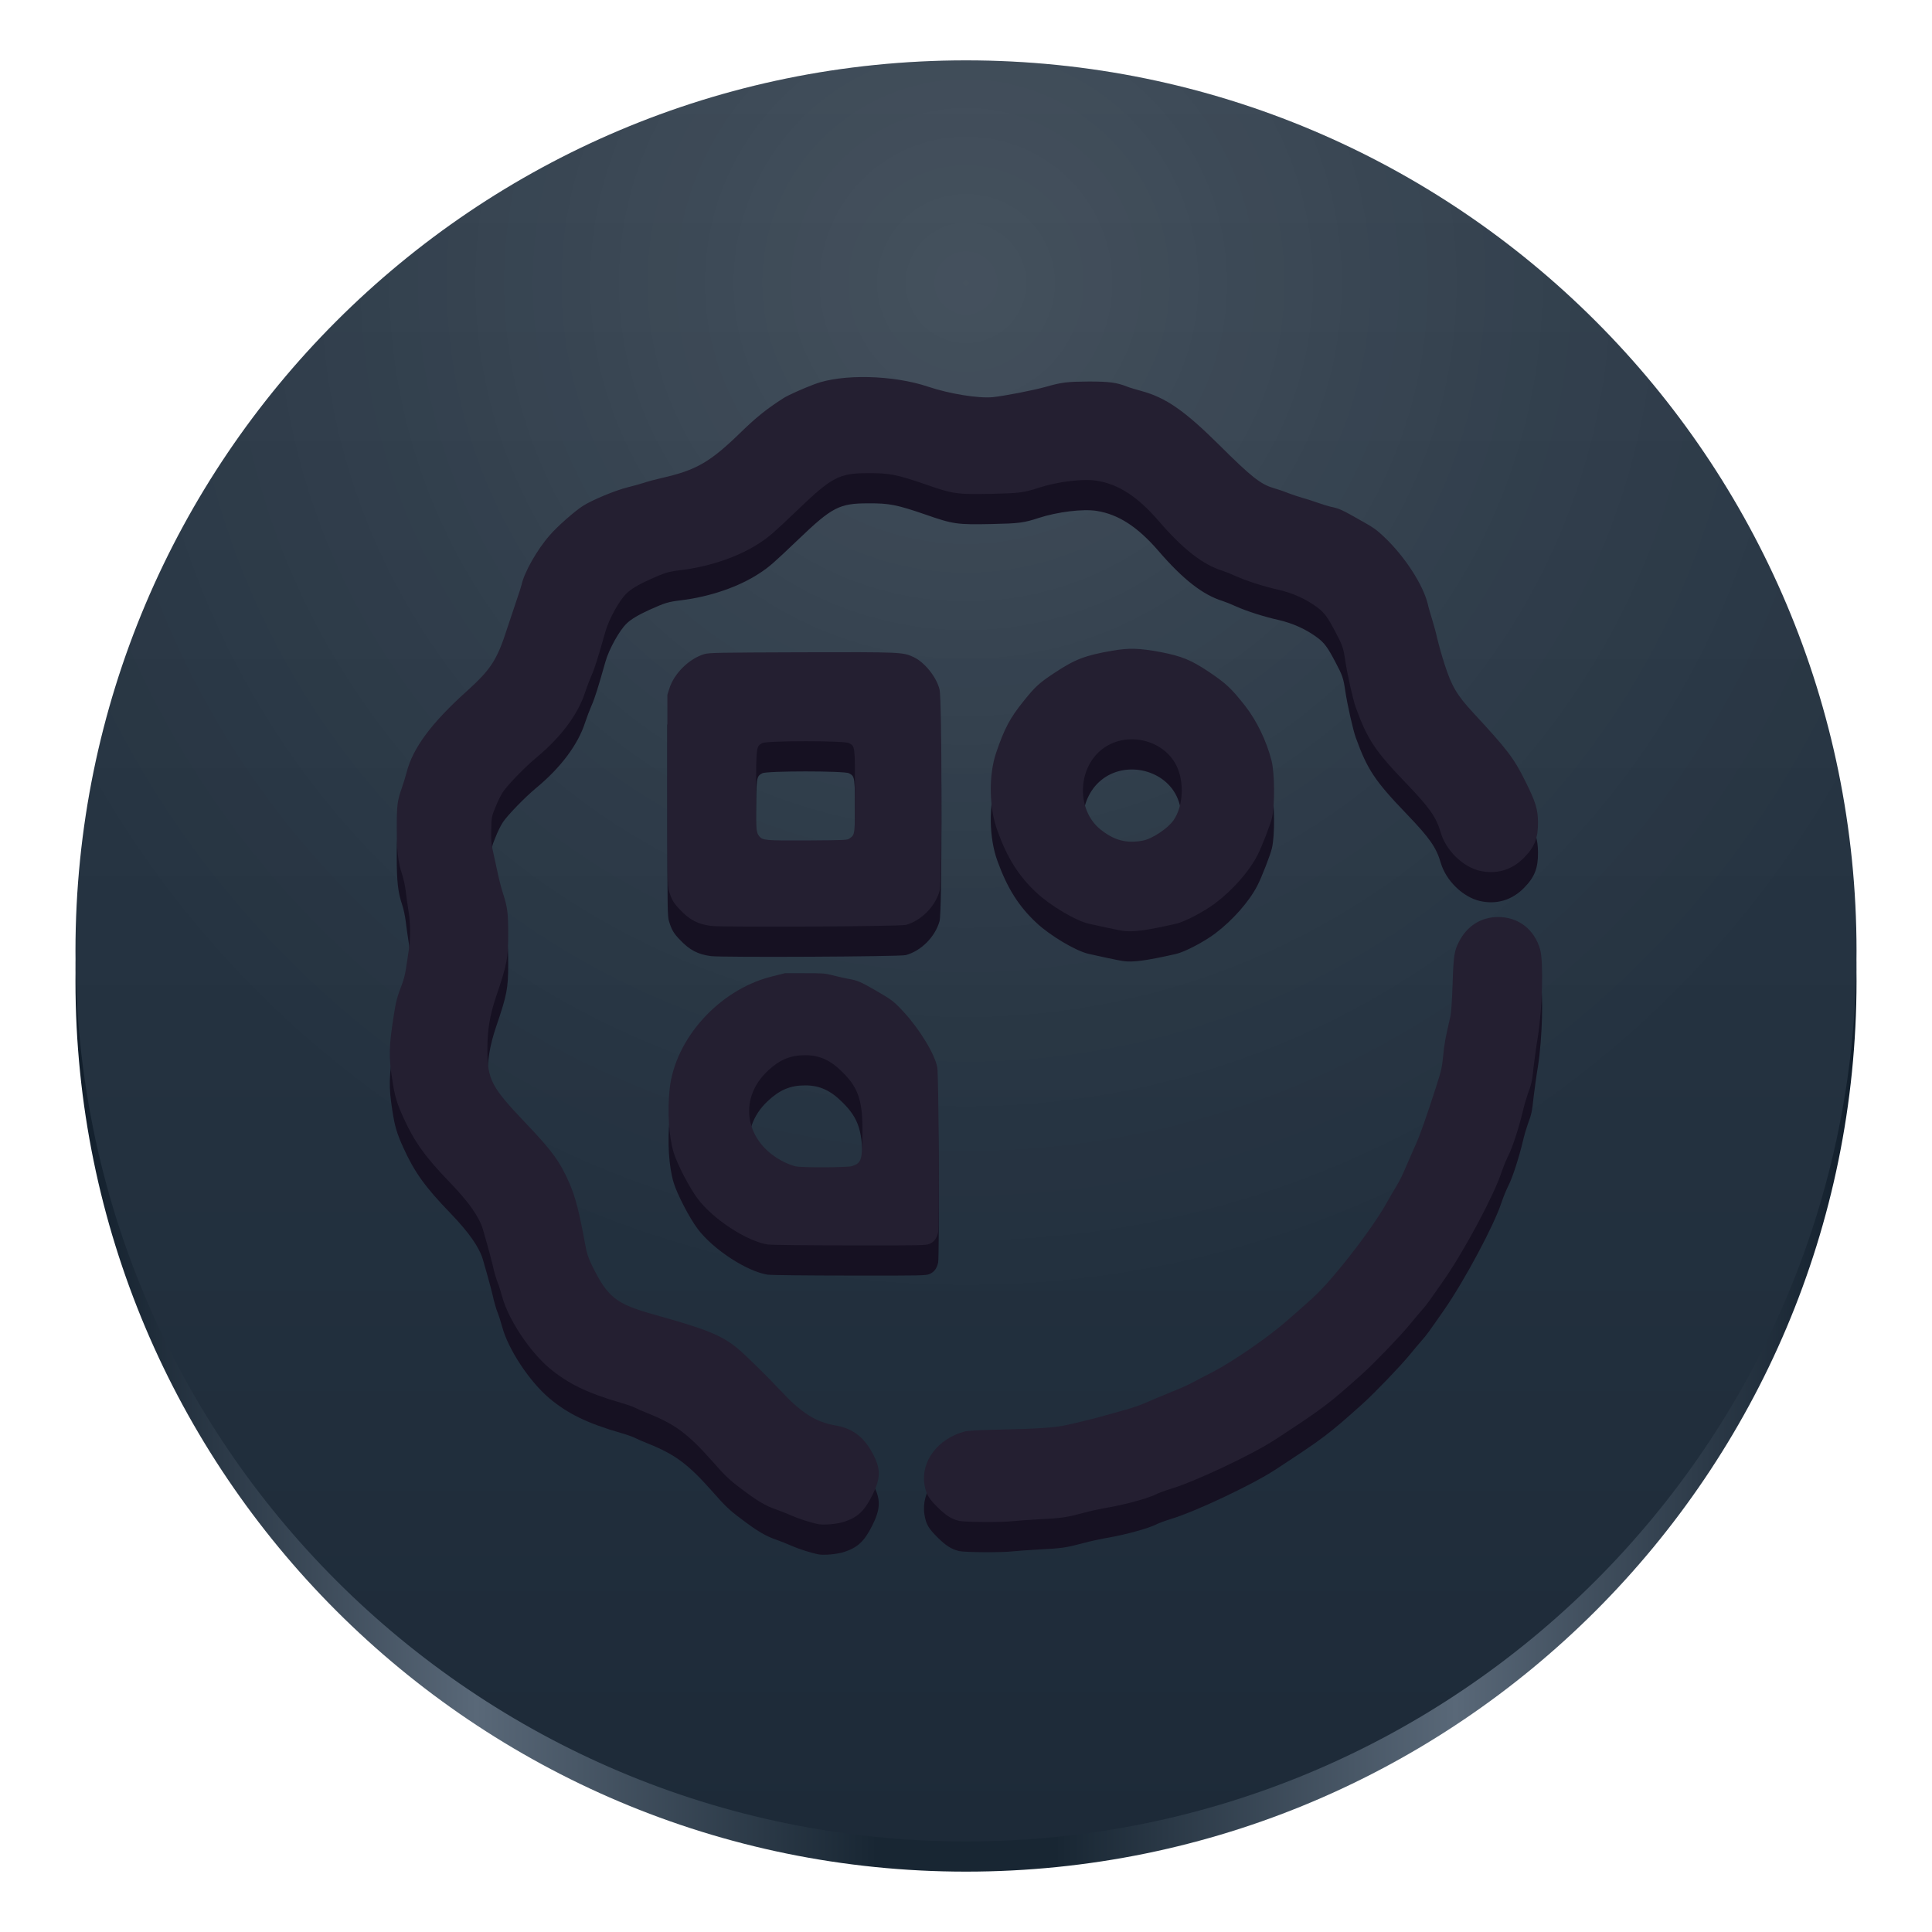
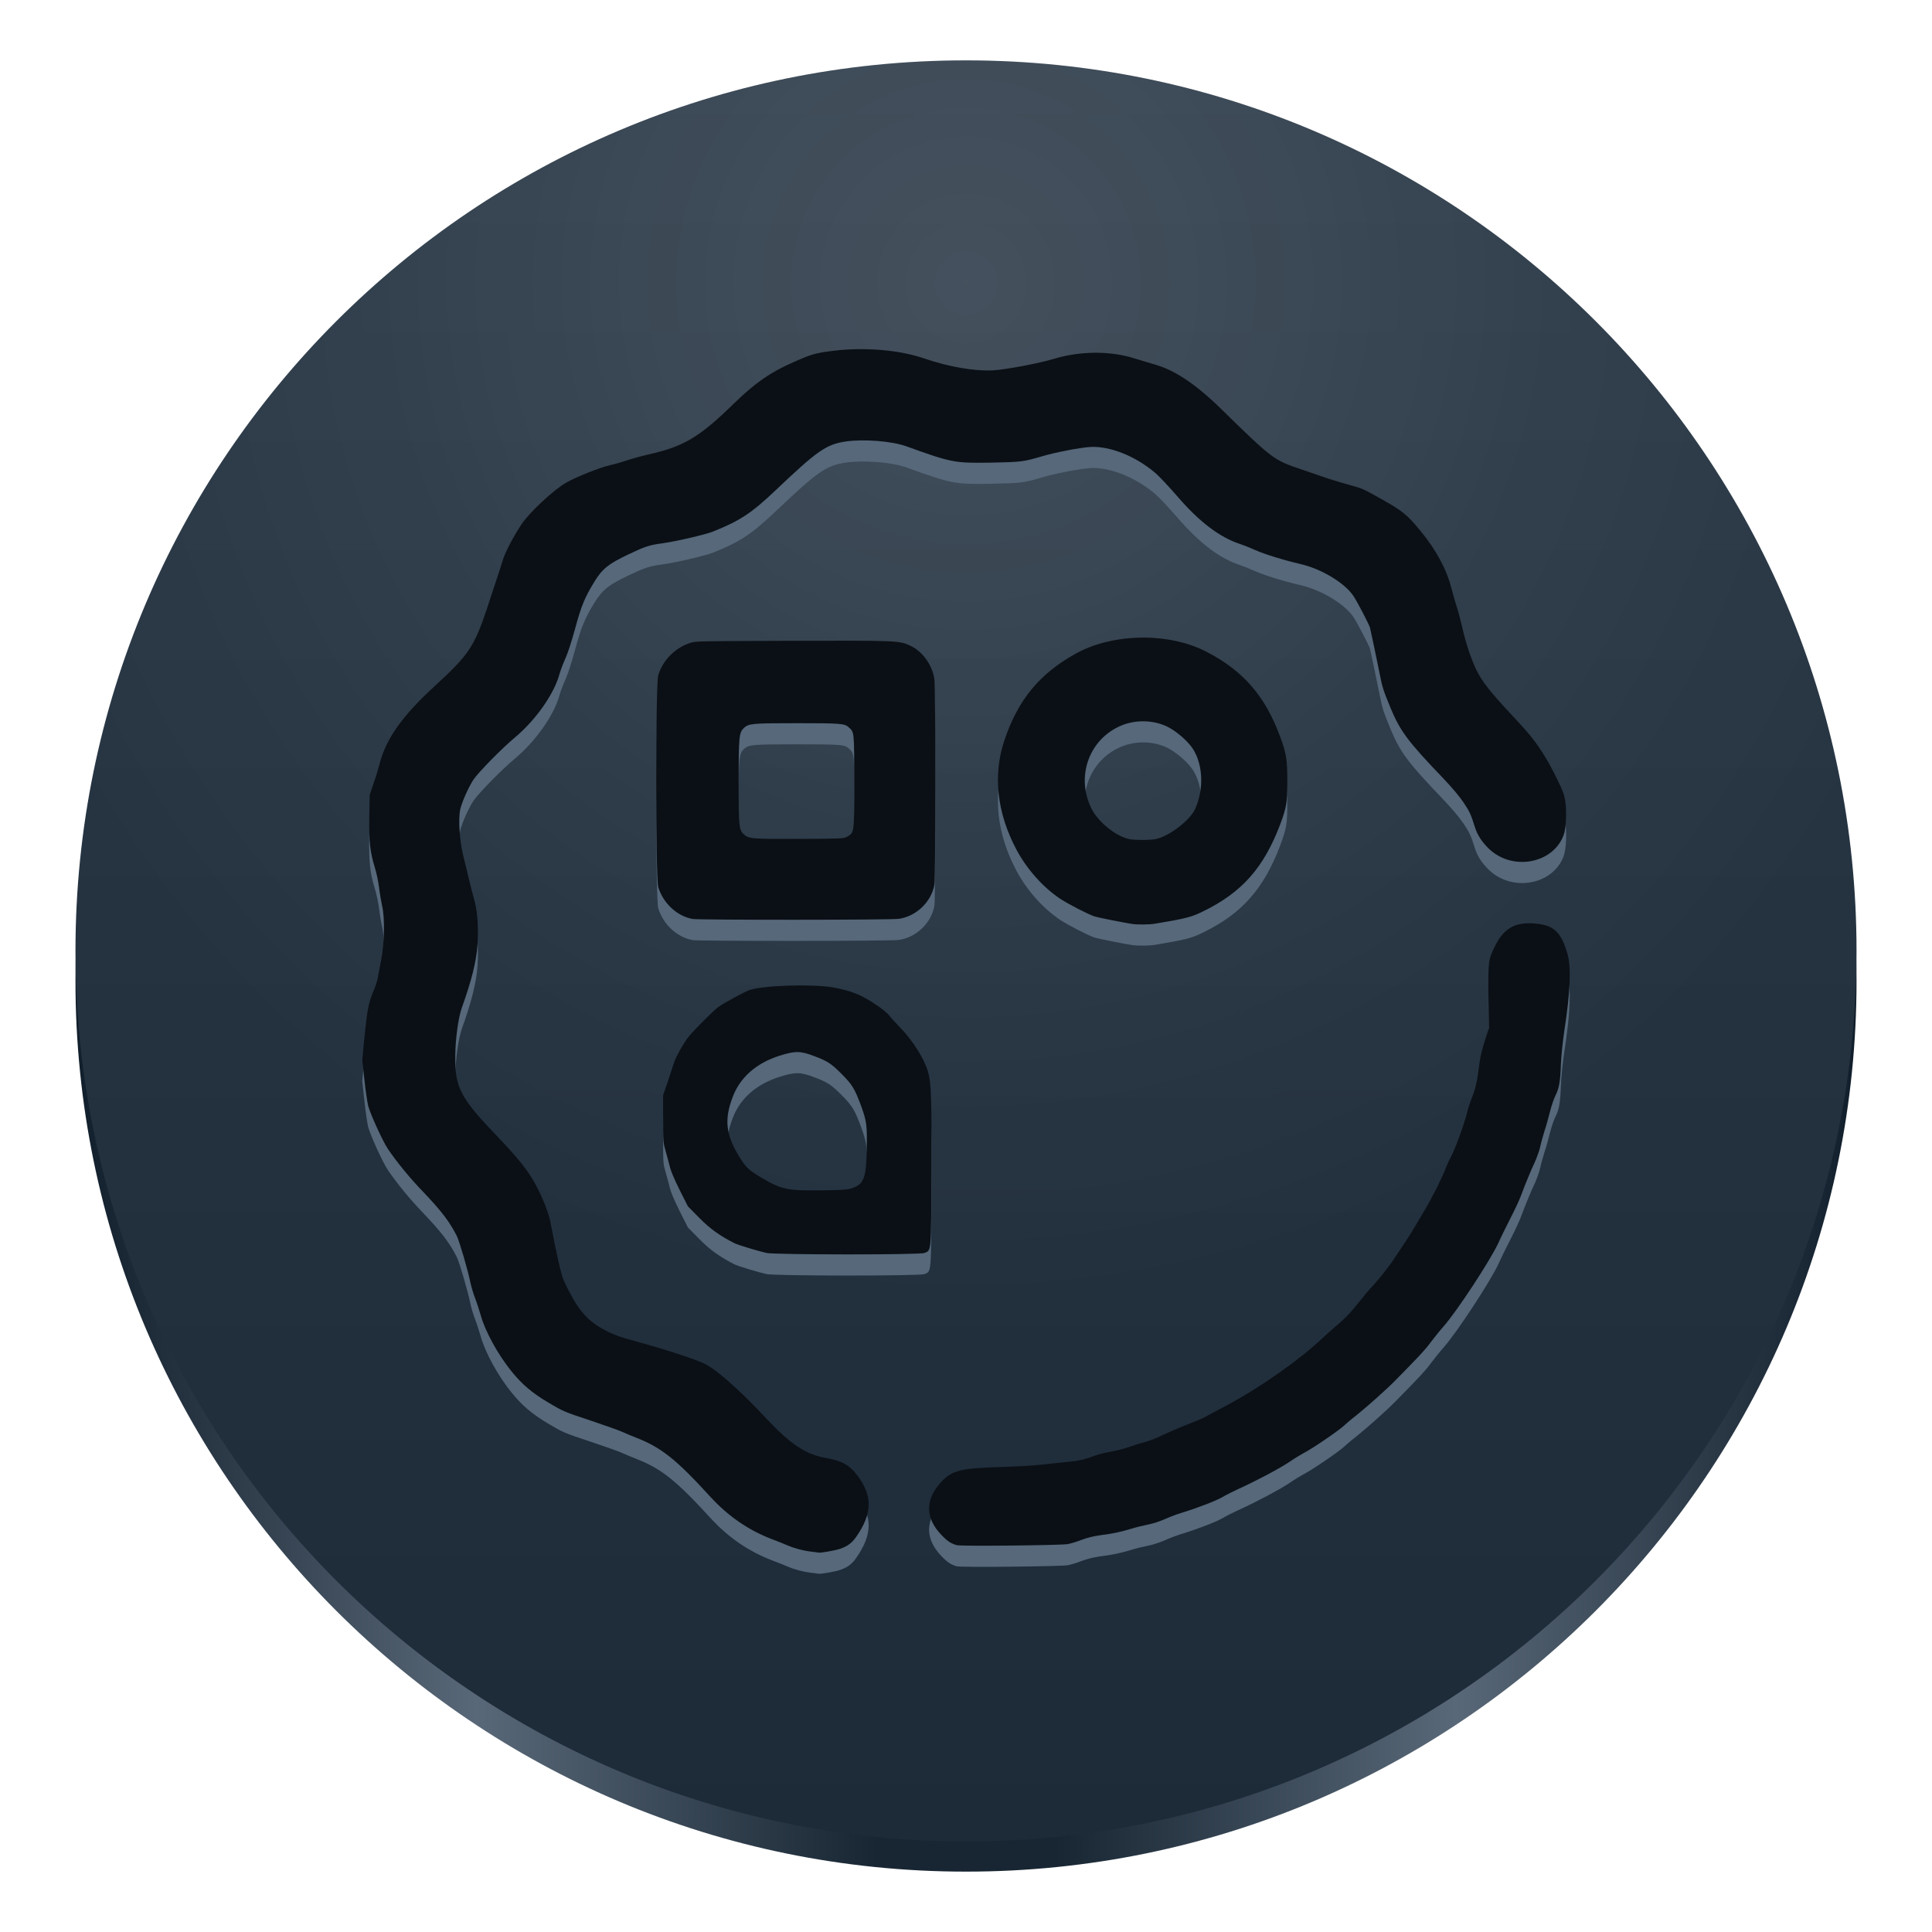
<svg xmlns="http://www.w3.org/2000/svg" width="128" height="128" viewBox="0 0 128 128">
  <defs>
    <linearGradient id="g1" gradientUnits="userSpaceOnUse" x1="5" y1="0" x2="123" y2="0">
      <stop offset="0" stop-color="#111e2b" />
      <stop offset="0.225" stop-color="#596878" />
      <stop offset="0.45" stop-color="#182633" />
      <stop offset="0.55" stop-color="#182633" />
      <stop offset="0.775" stop-color="#596878" />
      <stop offset="1" stop-color="#111e2b" />
    </linearGradient>
    <linearGradient id="g2" gradientUnits="userSpaceOnUse" x1="0" y1="4" x2="0" y2="122">
      <stop offset="0" stop-color="#2d3b49" />
      <stop offset="0.55" stop-color="#243240" />
      <stop offset="1" stop-color="#1d2a38" />
    </linearGradient>
    <radialGradient id="r3" gradientUnits="userSpaceOnUse" cx="64" cy="18.75" r="67.85">
      <stop offset="0" stop-color="#ffffff" stop-opacity="0.12" />
      <stop offset="0.6" stop-color="#ffffff" stop-opacity="0.036" />
      <stop offset="1" stop-color="#ffffff" stop-opacity="0" />
    </radialGradient>
  </defs>
  <g id="disc">
    <path id="disc-chin" d="M5 65A59 59 0 1 1 123 65A59 59 0 1 1 5 65Z" fill="url(#g1)" />
    <path id="disc-face" d="M5 63A59 59 0 1 1 123 63A59 59 0 1 1 5 63Z" fill="url(#g2)" />
    <path id="disc-sheen" d="M5 63A59 59 0 1 1 123 63A59 59 0 1 1 5 63Z" fill="url(#r3)" />
  </g>
  <g id="mark">
-     <path id="mark-0-side" d="M54.236 102.982C53.741 102.887 52.904 102.62 52.437 102.411C52.133 102.277 51.704 102.106 51.486 102.03C50.724 101.773 50.163 101.44 49.068 100.603C48.326 100.051 48.031 99.765 47.203 98.823C45.595 97.005 44.729 96.358 42.94 95.644C42.606 95.511 42.207 95.34 42.045 95.254C41.893 95.178 41.484 95.035 41.141 94.94C38.904 94.293 37.62 93.665 36.392 92.637C35.069 91.514 33.67 89.392 33.271 87.907C33.185 87.593 33.052 87.165 32.966 86.956C32.88 86.746 32.738 86.261 32.652 85.861C32.557 85.471 32.395 84.852 32.29 84.491C32.186 84.129 32.052 83.663 31.995 83.453C31.748 82.625 31.072 81.655 29.826 80.361C28.16 78.638 27.456 77.648 26.733 76.059C26.285 75.079 26.152 74.612 25.99 73.547C25.752 72.014 25.762 71.358 26.085 69.293C26.228 68.36 26.304 68.065 26.656 67.142C26.742 66.932 26.856 66.476 26.904 66.133C26.952 65.8 27.037 65.248 27.085 64.924C27.208 64.106 27.199 63.164 27.056 62.298C26.99 61.898 26.913 61.318 26.875 61.004C26.837 60.689 26.733 60.204 26.637 59.919C26.371 59.129 26.285 58.405 26.285 56.835C26.285 55.341 26.323 55.046 26.637 54.161C26.733 53.876 26.875 53.428 26.942 53.162C27.342 51.582 28.569 49.917 30.872 47.842C32.547 46.329 32.928 45.739 33.623 43.569C33.88 42.789 34.175 41.904 34.279 41.608C34.384 41.313 34.508 40.923 34.555 40.742C34.746 39.886 35.593 38.401 36.44 37.44C36.935 36.869 38.058 35.879 38.619 35.518C39.228 35.128 40.76 34.49 41.569 34.29C41.95 34.195 42.435 34.062 42.664 33.986C42.882 33.909 43.406 33.767 43.825 33.672C46.147 33.148 47.06 32.615 49.125 30.598C50.106 29.646 50.829 29.065 51.904 28.38C52.199 28.19 53.189 27.743 53.979 27.448C55.778 26.762 59.194 26.839 61.516 27.628C62.925 28.095 64.79 28.399 65.761 28.314C66.522 28.238 68.435 27.866 69.291 27.628C70.348 27.324 70.709 27.286 72.137 27.276C73.488 27.276 73.983 27.343 74.659 27.609C74.821 27.676 75.249 27.8 75.62 27.904C77.238 28.342 78.484 29.208 80.778 31.483C82.881 33.576 83.519 34.081 84.356 34.328C84.594 34.395 85.051 34.547 85.375 34.68C85.708 34.804 86.145 34.947 86.355 35.004C86.574 35.061 86.983 35.194 87.278 35.299C87.573 35.404 87.973 35.527 88.172 35.575C88.696 35.68 88.896 35.765 90.066 36.431C90.989 36.945 91.208 37.098 91.713 37.583C93.064 38.858 94.292 40.752 94.596 42.027C94.644 42.256 94.787 42.722 94.891 43.065C94.996 43.407 95.148 43.959 95.215 44.283C95.291 44.606 95.5 45.377 95.7 45.986C96.166 47.452 96.528 48.061 97.604 49.222C99.868 51.668 100.287 52.21 101.049 53.742C101.743 55.141 101.886 55.598 101.896 56.474C101.905 57.53 101.667 58.12 100.972 58.824C100.173 59.643 99.136 59.947 98.032 59.69C96.909 59.424 95.805 58.339 95.462 57.187C95.158 56.15 94.749 55.55 93.188 53.923C91.085 51.734 90.59 50.982 89.828 48.879C89.638 48.365 89.248 46.614 89.124 45.748C89 44.92 88.953 44.768 88.458 43.835C87.963 42.893 87.744 42.598 87.306 42.265C86.536 41.685 85.641 41.285 84.67 41.066C83.766 40.866 82.577 40.486 81.901 40.181C81.587 40.038 81.187 39.876 81.006 39.819C79.684 39.41 78.37 38.382 76.724 36.469C75.363 34.899 74.097 34.081 72.679 33.852C71.766 33.7 70.062 33.909 68.806 34.319C67.826 34.642 67.493 34.68 65.723 34.718C63.41 34.766 63.163 34.737 61.288 34.081C59.423 33.443 58.928 33.338 57.51 33.348C55.616 33.348 55.13 33.595 52.894 35.737C51.229 37.326 50.991 37.535 50.344 37.964C48.983 38.868 47.06 39.534 45.109 39.772C44.262 39.876 44.072 39.934 43.054 40.39C42.302 40.733 41.817 41.018 41.522 41.304C41.046 41.751 40.342 43.017 40.113 43.835C39.647 45.482 39.399 46.291 39.19 46.748C39.066 47.033 38.876 47.528 38.771 47.851C38.305 49.317 37.153 50.859 35.526 52.201C34.793 52.81 33.642 53.99 33.318 54.475C33.185 54.675 32.957 55.132 32.823 55.484C32.566 56.112 32.566 56.131 32.547 56.949C32.528 57.635 32.547 57.882 32.643 58.32C32.709 58.615 32.842 59.243 32.947 59.709C33.042 60.185 33.214 60.851 33.328 61.203C33.623 62.107 33.67 62.498 33.67 63.887C33.67 65.486 33.585 65.924 32.871 68.017C32.443 69.293 32.29 70.225 32.29 71.577C32.3 73.537 32.547 74.013 34.822 76.402C36.601 78.267 37.106 78.971 37.734 80.408C38.124 81.322 38.381 82.302 38.771 84.453C38.876 85.043 38.962 85.29 39.19 85.776C40.265 87.974 40.789 88.383 43.377 89.106C46.822 90.068 47.784 90.458 48.84 91.314C49.363 91.742 50.781 93.132 51.695 94.112C53.103 95.625 54.046 96.215 55.368 96.444C56.567 96.653 57.329 97.272 57.938 98.537C58.357 99.413 58.319 100.022 57.776 101.097C57.262 102.116 56.815 102.534 55.93 102.82C55.464 102.972 54.607 103.048 54.236 102.982M63.543 102.763C63.02 102.63 62.677 102.411 62.116 101.859C61.516 101.259 61.354 100.993 61.25 100.355C61.002 98.832 62.116 97.338 63.867 96.853C64.124 96.786 64.695 96.748 66.398 96.71C68.673 96.663 69.786 96.586 70.509 96.444C71.128 96.32 72.641 95.949 73.212 95.778C73.488 95.701 74.088 95.53 74.554 95.406C75.011 95.283 75.62 95.064 75.915 94.931C76.21 94.797 76.895 94.512 77.438 94.293C77.971 94.084 78.656 93.779 78.951 93.627C79.246 93.465 79.864 93.141 80.321 92.913C81.711 92.19 84.109 90.534 85.327 89.449C85.593 89.211 86.088 88.773 86.431 88.478C87.249 87.755 87.64 87.365 88.382 86.489C89.809 84.814 91.265 82.797 91.903 81.636C92.084 81.312 92.369 80.827 92.531 80.56C92.693 80.294 92.95 79.79 93.093 79.428C93.245 79.076 93.521 78.448 93.702 78.038C94.044 77.306 94.482 76.078 95.167 73.937C95.481 72.957 95.538 72.738 95.615 71.938C95.691 71.148 95.757 70.787 96.09 69.35C96.147 69.112 96.195 68.369 96.233 67.304C96.3 65.277 96.347 65.01 96.661 64.391C97.204 63.335 98.136 62.755 99.259 62.755C100.601 62.755 101.658 63.573 102.038 64.905C102.267 65.714 102.191 68.788 101.886 70.692C101.781 71.31 101.667 72.195 101.61 72.642C101.505 73.642 101.467 73.832 101.22 74.479C101.125 74.755 100.972 75.26 100.896 75.602C100.649 76.649 100.221 77.981 99.954 78.514C99.811 78.79 99.593 79.323 99.469 79.694C98.983 81.179 97.052 84.795 95.691 86.765C94.634 88.278 94.549 88.412 94.178 88.83C93.978 89.059 93.616 89.487 93.378 89.782C92.74 90.553 91.085 92.275 90.295 92.989C87.982 95.064 87.697 95.273 84.47 97.386C82.938 98.385 79.141 100.174 77.561 100.641C77.219 100.745 76.781 100.907 76.591 101.002C76.086 101.259 74.592 101.668 73.507 101.859C73.003 101.944 72.194 102.116 71.718 102.249C70.643 102.534 70.348 102.582 68.806 102.658C68.14 102.696 67.359 102.753 67.083 102.782C66.36 102.868 63.914 102.848 63.543 102.763M50.877 84.453C49.506 84.253 47.241 82.778 46.223 81.417C45.69 80.713 44.862 79.123 44.634 78.362C44.31 77.306 44.205 75.602 44.367 74.127C44.738 70.815 47.622 67.618 51.029 66.723L52.009 66.476L53.313 66.476C54.55 66.476 54.664 66.485 55.216 66.628C55.549 66.714 56.006 66.818 56.234 66.856C56.796 66.951 57.053 67.066 57.928 67.57C59.127 68.265 59.204 68.322 59.898 69.074C60.945 70.216 61.935 71.843 62.097 72.719C62.192 73.213 62.239 83.225 62.154 83.644C62.068 84.034 61.897 84.272 61.592 84.405C61.354 84.51 61.097 84.519 56.292 84.51C53.513 84.51 51.076 84.481 50.877 84.453M56.453 79.257C57.062 79.047 57.119 78.876 57.138 77.287C57.177 74.993 56.91 74.118 55.835 73.052C55.035 72.243 54.303 71.91 53.351 71.91C52.352 71.91 51.657 72.205 50.857 72.957C48.849 74.841 49.373 77.715 51.952 78.99C52.209 79.114 52.561 79.247 52.723 79.276C53.218 79.371 56.187 79.352 56.453 79.257M74.373 63.668C74.164 63.64 72.632 63.316 72.108 63.192C71.261 62.993 69.577 61.993 68.663 61.137C67.483 60.033 66.731 58.834 66.084 57.045C65.523 55.512 65.494 53.343 65.999 51.867C66.541 50.269 66.922 49.555 67.816 48.451C68.587 47.49 68.844 47.252 69.853 46.586C71.233 45.672 71.889 45.425 73.688 45.111C74.821 44.92 75.458 44.939 76.867 45.196C78.294 45.472 78.903 45.72 80.102 46.519C81.254 47.299 81.568 47.594 82.501 48.775C83.262 49.755 83.909 51.087 84.242 52.391C84.451 53.2 84.47 55.313 84.271 56.188C84.185 56.588 83.576 58.158 83.3 58.681C82.748 59.747 81.663 60.975 80.502 61.851C79.75 62.412 78.494 63.069 77.913 63.202C75.934 63.649 75.049 63.773 74.373 63.668M47.108 63.345C46.232 63.23 45.69 62.945 45.043 62.26C44.643 61.851 44.491 61.594 44.329 61.051C44.224 60.718 44.215 60.347 44.215 54.37L44.215 48.032L44.348 47.614C44.662 46.614 45.652 45.644 46.651 45.339C46.984 45.244 47.489 45.234 53.103 45.215C59.718 45.196 59.813 45.206 60.517 45.529C61.25 45.862 62.059 46.871 62.249 47.69C62.411 48.394 62.42 60.433 62.249 61.023C61.963 62.06 61.031 63.002 60.013 63.278C59.641 63.383 47.841 63.44 47.108 63.345M75.715 57.692C76.334 57.578 77.381 56.883 77.752 56.34C78.399 55.408 78.475 53.809 77.942 52.724C77.057 50.935 74.506 50.402 72.946 51.696C71.375 52.99 71.347 55.655 72.87 56.921C73.793 57.673 74.621 57.901 75.715 57.692M56.301 57.539C56.653 57.282 56.644 57.321 56.644 54.399C56.644 51.42 56.653 51.449 56.244 51.23C55.949 51.068 50.8 51.068 50.505 51.23C50.106 51.449 50.106 51.439 50.087 54.266C50.068 56.854 50.087 57.14 50.296 57.397C50.534 57.682 50.686 57.692 53.503 57.682C56.063 57.663 56.139 57.663 56.301 57.539" fill="#161122" fill-rule="evenodd" />
-     <path id="mark-0-face" d="M 54.236,100.982 C 53.741,100.887 52.904,100.62 52.437,100.411 C 52.133,100.277 51.704,100.106 51.486,100.03 C 50.724,99.773 50.163,99.44 49.068,98.603 C 48.326,98.051 48.031,97.765 47.203,96.823 C 45.595,95.005 44.729,94.358 42.94,93.644 C 42.606,93.511 42.207,93.34 42.045,93.254 C 41.893,93.178 41.484,93.035 41.141,92.94 C 38.904,92.293 37.62,91.665 36.392,90.637 C 35.069,89.514 33.67,87.392 33.271,85.907 C 33.185,85.593 33.052,85.165 32.966,84.956 C 32.88,84.746 32.738,84.261 32.652,83.861 C 32.557,83.471 32.395,82.852 32.29,82.491 C 32.186,82.129 32.052,81.663 31.995,81.453 C 31.748,80.625 31.072,79.655 29.826,78.361 C 28.16,76.638 27.456,75.648 26.733,74.059 C 26.285,73.079 26.152,72.612 25.99,71.547 C 25.752,70.014 25.762,69.358 26.085,67.293 C 26.228,66.36 26.304,66.065 26.656,65.142 C 26.742,64.932 26.856,64.476 26.904,64.133 C 26.952,63.8 27.037,63.248 27.085,62.924 C 27.208,62.106 27.199,61.164 27.056,60.298 C 26.99,59.898 26.913,59.318 26.875,59.004 C 26.837,58.689 26.733,58.204 26.637,57.919 C 26.371,57.129 26.285,56.405 26.285,54.835 C 26.285,53.341 26.323,53.046 26.637,52.161 C 26.733,51.876 26.875,51.428 26.942,51.162 C 27.342,49.582 28.569,47.917 30.872,45.842 C 32.547,44.329 32.928,43.739 33.623,41.569 C 33.88,40.789 34.175,39.904 34.279,39.608 C 34.384,39.313 34.508,38.923 34.555,38.742 C 34.746,37.886 35.593,36.401 36.44,35.44 C 36.935,34.869 38.058,33.879 38.619,33.518 C 39.228,33.128 40.76,32.49 41.569,32.29 C 41.95,32.195 42.435,32.062 42.664,31.986 C 42.882,31.909 43.406,31.767 43.825,31.672 C 46.147,31.148 47.06,30.615 49.125,28.598 C 50.106,27.646 50.829,27.065 51.904,26.38 C 52.199,26.19 53.189,25.743 53.979,25.448 C 55.778,24.762 59.194,24.839 61.516,25.628 C 62.925,26.095 64.79,26.399 65.761,26.314 C 66.522,26.238 68.435,25.866 69.291,25.628 C 70.348,25.324 70.709,25.286 72.137,25.276 C 73.488,25.276 73.983,25.343 74.659,25.609 C 74.821,25.676 75.249,25.8 75.62,25.904 C 77.238,26.342 78.484,27.208 80.778,29.483 C 82.881,31.576 83.519,32.081 84.356,32.328 C 84.594,32.395 85.051,32.547 85.375,32.68 C 85.708,32.804 86.145,32.947 86.355,33.004 C 86.574,33.061 86.983,33.194 87.278,33.299 C 87.573,33.404 87.973,33.527 88.172,33.575 C 88.696,33.68 88.896,33.765 90.066,34.431 C 90.989,34.945 91.208,35.098 91.713,35.583 C 93.064,36.858 94.292,38.752 94.596,40.027 C 94.644,40.256 94.787,40.722 94.891,41.065 C 94.996,41.407 95.148,41.959 95.215,42.283 C 95.291,42.606 95.5,43.377 95.7,43.986 C 96.166,45.452 96.528,46.061 97.604,47.222 C 99.868,49.668 100.287,50.21 101.049,51.742 C 101.743,53.141 101.886,53.598 101.896,54.474 C 101.905,55.53 101.667,56.12 100.972,56.824 C 100.173,57.643 99.136,57.947 98.032,57.69 C 96.909,57.424 95.805,56.339 95.462,55.187 C 95.158,54.15 94.749,53.55 93.188,51.923 C 91.085,49.734 90.59,48.982 89.828,46.879 C 89.638,46.365 89.248,44.614 89.124,43.748 C 89,42.92 88.953,42.768 88.458,41.835 C 87.963,40.893 87.744,40.598 87.306,40.265 C 86.536,39.685 85.641,39.285 84.67,39.066 C 83.766,38.866 82.577,38.486 81.901,38.181 C 81.587,38.038 81.187,37.876 81.006,37.819 C 79.684,37.41 78.37,36.382 76.724,34.469 C 75.363,32.899 74.097,32.081 72.679,31.852 C 71.766,31.7 70.062,31.909 68.806,32.319 C 67.826,32.642 67.493,32.68 65.723,32.718 C 63.41,32.766 63.163,32.737 61.288,32.081 C 59.423,31.443 58.928,31.338 57.51,31.348 C 55.616,31.348 55.13,31.595 52.894,33.737 C 51.229,35.326 50.991,35.535 50.344,35.964 C 48.983,36.868 47.06,37.534 45.109,37.772 C 44.262,37.876 44.072,37.934 43.054,38.39 C 42.302,38.733 41.817,39.018 41.522,39.304 C 41.046,39.751 40.342,41.017 40.113,41.835 C 39.647,43.482 39.399,44.291 39.19,44.748 C 39.066,45.033 38.876,45.528 38.771,45.851 C 38.305,47.317 37.153,48.859 35.526,50.201 C 34.793,50.81 33.642,51.99 33.318,52.475 C 33.185,52.675 32.957,53.132 32.823,53.484 C 32.566,54.112 32.566,54.131 32.547,54.949 C 32.528,55.635 32.547,55.882 32.643,56.32 C 32.709,56.615 32.842,57.243 32.947,57.709 C 33.042,58.185 33.214,58.851 33.328,59.203 C 33.623,60.107 33.67,60.498 33.67,61.887 C 33.67,63.486 33.585,63.924 32.871,66.017 C 32.443,67.293 32.29,68.225 32.29,69.577 C 32.3,71.537 32.547,72.013 34.822,74.402 C 36.601,76.267 37.106,76.971 37.734,78.408 C 38.124,79.322 38.381,80.302 38.771,82.453 C 38.876,83.043 38.962,83.29 39.19,83.776 C 40.265,85.974 40.789,86.383 43.377,87.106 C 46.822,88.068 47.784,88.458 48.84,89.314 C 49.363,89.742 50.781,91.132 51.695,92.112 C 53.103,93.625 54.046,94.215 55.368,94.444 C 56.567,94.653 57.329,95.272 57.938,96.537 C 58.357,97.413 58.319,98.022 57.776,99.097 C 57.262,100.116 56.815,100.534 55.93,100.82 C 55.464,100.972 54.607,101.048 54.236,100.982 M 63.543,100.763 C 63.02,100.63 62.677,100.411 62.116,99.859 C 61.516,99.259 61.354,98.993 61.25,98.355 C 61.002,96.832 62.116,95.338 63.867,94.853 C 64.124,94.786 64.695,94.748 66.398,94.71 C 68.673,94.663 69.786,94.586 70.509,94.444 C 71.128,94.32 72.641,93.949 73.212,93.778 C 73.488,93.701 74.088,93.53 74.554,93.406 C 75.011,93.283 75.62,93.064 75.915,92.931 C 76.21,92.797 76.895,92.512 77.438,92.293 C 77.971,92.084 78.656,91.779 78.951,91.627 C 79.246,91.465 79.864,91.141 80.321,90.913 C 81.711,90.19 84.109,88.534 85.327,87.449 C 85.593,87.211 86.088,86.773 86.431,86.478 C 87.249,85.755 87.64,85.365 88.382,84.489 C 89.809,82.814 91.265,80.797 91.903,79.636 C 92.084,79.312 92.369,78.827 92.531,78.56 C 92.693,78.294 92.95,77.79 93.093,77.428 C 93.245,77.076 93.521,76.448 93.702,76.038 C 94.044,75.306 94.482,74.078 95.167,71.937 C 95.481,70.957 95.538,70.738 95.615,69.938 C 95.691,69.148 95.757,68.787 96.09,67.35 C 96.147,67.112 96.195,66.369 96.233,65.304 C 96.3,63.277 96.347,63.01 96.661,62.391 C 97.204,61.335 98.136,60.755 99.259,60.755 C 100.601,60.755 101.658,61.573 102.038,62.905 C 102.267,63.714 102.191,66.788 101.886,68.692 C 101.781,69.31 101.667,70.195 101.61,70.642 C 101.505,71.642 101.467,71.832 101.22,72.479 C 101.125,72.755 100.972,73.26 100.896,73.602 C 100.649,74.649 100.221,75.981 99.954,76.514 C 99.811,76.79 99.593,77.323 99.469,77.694 C 98.983,79.179 97.052,82.795 95.691,84.765 C 94.634,86.278 94.549,86.412 94.178,86.83 C 93.978,87.059 93.616,87.487 93.378,87.782 C 92.74,88.553 91.085,90.275 90.295,90.989 C 87.982,93.064 87.697,93.273 84.47,95.386 C 82.938,96.385 79.141,98.174 77.561,98.641 C 77.219,98.745 76.781,98.907 76.591,99.002 C 76.086,99.259 74.592,99.668 73.507,99.859 C 73.003,99.944 72.194,100.116 71.718,100.249 C 70.643,100.534 70.348,100.582 68.806,100.658 C 68.14,100.696 67.359,100.753 67.083,100.782 C 66.36,100.868 63.914,100.848 63.543,100.763 M 50.877,82.453 C 49.506,82.253 47.241,80.778 46.223,79.417 C 45.69,78.713 44.862,77.123 44.634,76.362 C 44.31,75.306 44.205,73.602 44.367,72.127 C 44.738,68.815 47.622,65.618 51.029,64.723 L 52.009,64.476 L 53.313,64.476 C 54.55,64.476 54.664,64.485 55.216,64.628 C 55.549,64.714 56.006,64.818 56.234,64.856 C 56.796,64.951 57.053,65.066 57.928,65.57 C 59.127,66.265 59.204,66.322 59.898,67.074 C 60.945,68.216 61.935,69.843 62.097,70.719 C 62.192,71.213 62.239,81.225 62.154,81.644 C 62.068,82.034 61.897,82.272 61.592,82.405 C 61.354,82.51 61.097,82.519 56.292,82.51 C 53.513,82.51 51.076,82.481 50.877,82.453 M 56.453,77.257 C 57.062,77.047 57.119,76.876 57.138,75.287 C 57.177,72.993 56.91,72.118 55.835,71.052 C 55.035,70.243 54.303,69.91 53.351,69.91 C 52.352,69.91 51.657,70.205 50.857,70.957 C 48.849,72.841 49.373,75.715 51.952,76.99 C 52.209,77.114 52.561,77.247 52.723,77.276 C 53.218,77.371 56.187,77.352 56.453,77.257 M 74.373,61.668 C 74.164,61.64 72.632,61.316 72.108,61.192 C 71.261,60.993 69.577,59.993 68.663,59.137 C 67.483,58.033 66.731,56.834 66.084,55.045 C 65.523,53.512 65.494,51.343 65.999,49.867 C 66.541,48.269 66.922,47.555 67.816,46.451 C 68.587,45.49 68.844,45.252 69.853,44.586 C 71.233,43.672 71.889,43.425 73.688,43.111 C 74.821,42.92 75.458,42.939 76.867,43.196 C 78.294,43.472 78.903,43.72 80.102,44.519 C 81.254,45.299 81.568,45.594 82.501,46.775 C 83.262,47.755 83.909,49.087 84.242,50.391 C 84.451,51.2 84.47,53.313 84.271,54.188 C 84.185,54.588 83.576,56.158 83.3,56.681 C 82.748,57.747 81.663,58.975 80.502,59.851 C 79.75,60.412 78.494,61.069 77.913,61.202 C 75.934,61.649 75.049,61.773 74.373,61.668 M 47.108,61.345 C 46.232,61.23 45.69,60.945 45.043,60.26 C 44.643,59.851 44.491,59.594 44.329,59.051 C 44.224,58.718 44.215,58.347 44.215,52.37 L 44.215,46.032 L 44.348,45.614 C 44.662,44.614 45.652,43.644 46.651,43.339 C 46.984,43.244 47.489,43.234 53.103,43.215 C 59.718,43.196 59.813,43.206 60.517,43.529 C 61.25,43.862 62.059,44.871 62.249,45.69 C 62.411,46.394 62.42,58.433 62.249,59.023 C 61.963,60.06 61.031,61.002 60.013,61.278 C 59.641,61.383 47.841,61.44 47.108,61.345 M 75.715,55.692 C 76.334,55.578 77.381,54.883 77.752,54.34 C 78.399,53.408 78.475,51.809 77.942,50.724 C 77.057,48.935 74.506,48.402 72.946,49.696 C 71.375,50.99 71.347,53.655 72.87,54.921 C 73.793,55.673 74.621,55.901 75.715,55.692 M 56.301,55.539 C 56.653,55.282 56.644,55.321 56.644,52.399 C 56.644,49.42 56.653,49.449 56.244,49.23 C 55.949,49.068 50.8,49.068 50.505,49.23 C 50.106,49.449 50.106,49.439 50.087,52.266 C 50.068,54.854 50.087,55.14 50.296,55.397 C 50.534,55.682 50.686,55.692 53.503,55.682 C 56.063,55.663 56.139,55.663 56.301,55.539" fill="#241f31" fill-rule="evenodd" />
+     <path id="mark-edge" d="M53.782 104.205C53.239 104.144 52.664 103.993 52.191 103.792C51.98 103.701 51.486 103.5 51.103 103.359C49.552 102.754 48.243 101.848 47.075 100.579C44.768 98.051 43.791 97.285 42.099 96.631C41.797 96.51 41.374 96.338 41.162 96.238C40.961 96.147 40.014 95.815 39.057 95.492C37.375 94.938 37.295 94.898 36.328 94.324C35.24 93.679 34.586 93.115 33.891 92.259C32.994 91.151 32.148 89.61 31.856 88.563C31.765 88.251 31.604 87.737 31.483 87.425C31.363 87.123 31.222 86.639 31.161 86.357C31 85.551 30.436 83.628 30.265 83.285C29.771 82.318 29.247 81.634 28.009 80.334C27.183 79.488 26.266 78.36 25.702 77.524C25.36 77.021 24.534 75.208 24.393 74.664C24.332 74.412 24.212 73.616 24.141 72.911L24 71.622L24.131 70.242C24.322 68.349 24.413 67.855 24.695 67.18C24.836 66.858 24.977 66.435 25.017 66.254C25.047 66.062 25.158 65.508 25.249 65.025C25.47 63.917 25.501 62.185 25.319 61.429C25.269 61.188 25.168 60.654 25.118 60.231C25.068 59.808 24.937 59.193 24.826 58.851C24.514 57.824 24.443 57.159 24.463 55.517L24.494 54.067L24.745 53.311C24.896 52.899 25.068 52.324 25.138 52.042C25.571 50.34 26.639 48.83 28.855 46.805C31.04 44.801 31.423 44.237 32.259 41.729C32.561 40.792 32.893 39.815 32.974 39.563C33.065 39.302 33.206 38.848 33.296 38.556C33.447 38.032 34.001 36.965 34.555 36.129C35.089 35.333 36.711 33.822 37.526 33.369C38.232 32.976 39.692 32.392 40.407 32.221C40.78 32.14 41.314 31.979 41.606 31.879C41.908 31.778 42.522 31.607 42.975 31.506C45.312 30.982 46.339 30.368 48.656 28.102C50.026 26.772 51.063 26.047 52.574 25.392C53.782 24.859 54.014 24.788 55.172 24.647C57.207 24.385 59.564 24.576 61.215 25.141C62.857 25.705 64.549 25.997 65.778 25.936C66.604 25.896 68.88 25.463 69.837 25.171C71.569 24.647 73.574 24.637 75.155 25.141C75.578 25.271 76.142 25.443 76.414 25.523C77.784 25.886 79.214 26.833 80.946 28.535C84.28 31.798 84.401 31.889 86.174 32.483C86.798 32.694 87.624 32.976 87.997 33.107C88.379 33.228 89.034 33.43 89.447 33.54C90.283 33.772 90.283 33.772 91.491 34.447C92.912 35.243 93.214 35.484 94.11 36.572C95.148 37.831 95.832 39.1 96.165 40.379C96.266 40.772 96.417 41.306 96.497 41.548C96.588 41.799 96.739 42.384 96.85 42.847C97.142 44.176 97.595 45.445 98.008 46.15C98.461 46.906 98.965 47.5 100.717 49.373C101.684 50.411 102.319 51.337 103.004 52.697C103.568 53.835 103.628 53.996 103.709 54.51C103.809 55.265 103.759 56.293 103.588 56.746C102.873 58.629 100.204 59.113 98.653 57.642C98.179 57.179 97.887 56.736 97.716 56.202C97.454 55.366 97.384 55.195 96.96 54.56C96.689 54.158 96.195 53.573 95.611 52.959C93.244 50.491 92.761 49.827 92.116 48.276C91.632 47.097 91.582 46.936 91.401 46.009C91.179 44.901 90.807 43.139 90.766 42.988C90.696 42.746 89.9 41.225 89.668 40.883C89.084 40.017 87.563 39.1 86.194 38.778C84.985 38.496 83.766 38.113 83.132 37.831C82.799 37.68 82.366 37.509 82.175 37.448C80.815 37.005 79.466 35.988 77.985 34.266C77.471 33.671 76.827 32.986 76.565 32.755C75.256 31.627 73.543 30.942 72.234 31.012C71.519 31.063 69.928 31.365 69.051 31.627C67.792 31.999 67.661 32.01 65.687 32.05C63.24 32.09 63.069 32.06 60.027 30.962C59.07 30.62 57.207 30.479 56.028 30.65C54.739 30.841 54.155 31.254 51.395 33.873C49.784 35.404 49.018 35.907 47.226 36.622C46.712 36.824 44.808 37.267 43.872 37.398C43.026 37.509 42.724 37.609 41.626 38.133C40.316 38.758 39.914 39.07 39.37 39.956C38.745 40.973 38.514 41.537 38.111 43.018C37.879 43.874 37.617 44.68 37.456 45.032C37.305 45.365 37.134 45.818 37.073 46.04C36.721 47.369 35.482 49.122 34.092 50.28C33.246 50.985 31.695 52.566 31.363 53.06C31.03 53.573 30.597 54.55 30.486 55.044C30.355 55.688 30.446 57.088 30.698 58.126C30.829 58.629 31 59.355 31.091 59.737C31.181 60.11 31.322 60.664 31.403 60.946C31.634 61.691 31.715 62.86 31.634 64.018C31.554 65.116 31.242 66.365 30.597 68.167C30.365 68.822 30.164 70.262 30.164 71.38C30.144 73.485 30.496 74.14 33.045 76.789C34.727 78.552 35.331 79.398 35.965 80.878C36.217 81.462 36.398 82.006 36.459 82.318C36.872 84.494 37.184 85.894 37.365 86.267C38.171 87.999 38.785 88.785 39.803 89.369C40.528 89.792 40.87 89.923 42.371 90.336C44.083 90.799 46.198 91.494 46.732 91.776C47.578 92.219 49.059 93.549 50.821 95.432C52.362 97.074 53.39 97.759 54.699 97.99C55.777 98.182 56.26 98.443 56.794 99.138C57.821 100.488 57.801 101.677 56.734 103.207C56.441 103.63 56.159 103.842 55.656 104.013C55.354 104.124 54.357 104.295 54.226 104.265C54.216 104.255 54.014 104.235 53.782 104.205M63.391 103.771C63.028 103.681 62.756 103.5 62.364 103.087C61.296 101.969 61.286 100.77 62.323 99.622C63.049 98.826 63.603 98.675 66.191 98.595C67.299 98.564 68.548 98.494 69.142 98.423C69.716 98.353 70.401 98.282 70.653 98.262C71.418 98.192 71.851 98.101 72.425 97.879C72.718 97.769 73.241 97.628 73.594 97.577C73.946 97.517 74.46 97.386 74.742 97.285C75.024 97.184 75.487 97.033 75.779 96.963C76.061 96.892 76.575 96.701 76.918 96.53C77.27 96.359 78.035 96.026 78.62 95.795C79.214 95.563 79.748 95.341 79.818 95.291C79.889 95.251 80.553 94.888 81.299 94.495C83.424 93.367 86.053 91.524 87.563 90.104C87.835 89.842 88.299 89.439 88.581 89.197C89.125 88.744 89.578 88.261 90.202 87.465C90.404 87.203 90.746 86.8 90.958 86.579C91.441 86.055 92.076 85.249 92.448 84.665C92.609 84.423 92.912 83.97 93.113 83.668C93.496 83.084 93.556 82.983 94.372 81.603C94.896 80.727 95.55 79.418 95.792 78.773C95.863 78.582 96.024 78.229 96.155 77.988C96.417 77.504 97.041 75.782 97.202 75.097C97.253 74.855 97.414 74.382 97.545 74.049C97.776 73.465 97.867 73.042 98.038 71.703C98.078 71.401 98.23 70.786 98.371 70.353L98.632 69.557L98.612 67.442C98.592 65.035 98.602 64.975 99.055 64.068C99.66 62.839 100.465 62.427 101.906 62.608C102.983 62.739 103.457 63.222 103.85 64.602C104.101 65.498 104.041 67.1 103.638 69.708C103.537 70.393 103.437 71.34 103.417 71.854C103.376 73.042 103.296 73.485 103.074 73.939C102.963 74.15 102.792 74.644 102.691 75.047C102.591 75.449 102.429 76.034 102.319 76.356C102.218 76.678 102.087 77.152 102.037 77.403C101.976 77.655 101.815 78.108 101.684 78.4C101.412 78.964 101.03 79.911 100.768 80.616C100.687 80.848 100.375 81.523 100.063 82.127C99.76 82.721 99.408 83.436 99.287 83.718C98.753 84.877 96.558 88.231 95.641 89.278C95.349 89.61 94.946 90.114 94.745 90.386C94.422 90.829 93.929 91.353 92.398 92.904C91.864 93.448 90.494 94.667 89.92 95.12C89.648 95.331 89.256 95.654 89.054 95.845C88.661 96.207 86.889 97.416 86.355 97.678C86.184 97.769 85.771 98.02 85.448 98.242C84.834 98.665 83.092 99.582 82.054 100.045C81.722 100.196 81.238 100.438 80.987 100.589C80.543 100.841 79.325 101.314 78.197 101.656C77.925 101.737 77.461 101.918 77.149 102.059C76.827 102.2 76.353 102.351 76.041 102.412C75.739 102.472 75.266 102.583 74.984 102.674C74.208 102.905 73.745 103.006 72.939 103.107C72.436 103.177 72.033 103.278 71.66 103.419C71.358 103.54 70.945 103.661 70.743 103.701C70.31 103.782 63.653 103.852 63.391 103.771M50.791 84.413C50.237 84.292 48.888 83.88 48.666 83.769C47.679 83.265 47.054 82.822 46.329 82.087L45.574 81.321L45.02 80.223C44.667 79.508 44.436 78.964 44.375 78.682C44.315 78.441 44.194 77.988 44.103 77.675C43.942 77.121 43.932 77.061 43.932 75.53L43.932 73.959L44.234 73.083C44.395 72.589 44.577 72.045 44.637 71.854C44.748 71.461 45.322 70.444 45.644 70.061C46.067 69.547 47.347 68.278 47.618 68.097C48.082 67.785 49.27 67.14 49.613 67.009C50.459 66.687 53.752 66.576 55.182 66.818C55.938 66.949 56.603 67.15 57.136 67.422C57.771 67.744 58.677 68.379 58.889 68.651C59 68.802 59.362 69.195 59.674 69.517C60.49 70.363 61.256 71.582 61.487 72.418C61.699 73.143 61.729 74.13 61.709 79.055C61.689 84.474 61.709 84.222 61.246 84.413C60.944 84.544 51.375 84.534 50.791 84.413M56.411 80.133C57.227 79.871 57.388 79.478 57.418 77.595C57.459 75.983 57.418 75.691 57.066 74.714C56.633 73.536 56.472 73.274 55.777 72.569C55.062 71.854 54.83 71.703 53.944 71.37C53.017 71.018 52.695 71.018 51.657 71.34C50.126 71.824 49.049 72.76 48.555 74.049C47.971 75.55 48.082 76.567 48.968 78.018C49.431 78.763 49.582 78.904 50.418 79.408C51.788 80.213 52.131 80.284 54.417 80.264C55.787 80.244 56.139 80.223 56.411 80.133M75.034 62.618C74.541 62.547 72.798 62.205 72.516 62.114C72.103 61.983 70.814 61.319 70.24 60.946C69.112 60.191 68.054 59.012 67.359 57.723C66.05 55.275 65.768 52.768 66.543 50.451C67.45 47.752 68.87 46.03 71.297 44.69C73.775 43.33 77.482 43.29 79.969 44.599C82.397 45.868 83.827 47.53 84.814 50.209C85.227 51.317 85.287 51.73 85.287 53.16C85.297 54.55 85.227 54.923 84.814 56.021C83.726 58.891 82.286 60.523 79.707 61.782C78.922 62.165 78.579 62.255 76.515 62.598C76.172 62.658 75.407 62.668 75.034 62.618M45.896 62.286C44.869 62.104 43.942 61.258 43.61 60.17C43.429 59.586 43.429 46.724 43.61 46.14C43.902 45.163 44.708 44.337 45.695 44.005C46.067 43.874 46.168 43.874 52.483 43.854C59.554 43.834 59.594 43.834 60.369 44.207C61.135 44.589 61.759 45.466 61.9 46.352C61.991 46.896 61.991 59.455 61.91 59.989C61.719 61.137 60.712 62.114 59.544 62.275C59.02 62.356 46.349 62.356 45.896 62.286M76.585 56.988C77.471 56.796 78.841 55.749 79.184 54.993C79.768 53.684 79.707 52.063 79.033 51.015C78.7 50.501 77.955 49.857 77.361 49.555C76.353 49.061 75.084 49.061 74.057 49.575C72.083 50.552 71.307 52.929 72.305 54.953C72.748 55.86 73.936 56.816 74.843 56.998C75.225 57.068 76.212 57.068 76.585 56.988M56.119 56.837C56.603 56.545 56.593 56.655 56.593 53.191C56.593 49.837 56.603 49.927 56.23 49.585C55.958 49.333 55.706 49.313 52.805 49.313C49.824 49.313 49.603 49.333 49.28 49.635C48.968 49.937 48.938 50.179 48.938 53.17C48.938 56.152 48.958 56.363 49.26 56.655C49.593 56.978 49.784 56.988 52.967 56.978C55.787 56.968 55.908 56.957 56.119 56.837" fill="#56687a" fill-rule="evenodd" />
+     <path id="mark-face" d="M 53.782,102.805 C 53.239,102.744 52.664,102.593 52.191,102.392 C 51.98,102.301 51.486,102.1 51.103,101.959 C 49.552,101.354 48.243,100.448 47.075,99.179 C 44.768,96.651 43.791,95.885 42.099,95.231 C 41.797,95.11 41.374,94.938 41.162,94.838 C 40.961,94.747 40.014,94.415 39.057,94.092 C 37.375,93.538 37.295,93.498 36.328,92.924 C 35.24,92.279 34.586,91.715 33.891,90.859 C 32.994,89.751 32.148,88.21 31.856,87.163 C 31.765,86.851 31.604,86.337 31.483,86.025 C 31.363,85.723 31.222,85.239 31.161,84.957 C 31,84.151 30.436,82.228 30.265,81.885 C 29.771,80.918 29.247,80.234 28.009,78.934 C 27.183,78.088 26.266,76.96 25.702,76.124 C 25.36,75.621 24.534,73.808 24.393,73.264 C 24.332,73.012 24.212,72.216 24.141,71.511 L 24,70.222 L 24.131,68.842 C 24.322,66.949 24.413,66.455 24.695,65.78 C 24.836,65.458 24.977,65.035 25.017,64.854 C 25.047,64.662 25.158,64.108 25.249,63.625 C 25.47,62.517 25.501,60.785 25.319,60.029 C 25.269,59.788 25.168,59.254 25.118,58.831 C 25.068,58.408 24.937,57.793 24.826,57.451 C 24.514,56.424 24.443,55.759 24.463,54.117 L 24.494,52.667 L 24.745,51.911 C 24.896,51.499 25.068,50.924 25.138,50.642 C 25.571,48.94 26.639,47.43 28.855,45.405 C 31.04,43.401 31.423,42.837 32.259,40.329 C 32.561,39.392 32.893,38.415 32.974,38.163 C 33.065,37.902 33.206,37.448 33.296,37.156 C 33.447,36.632 34.001,35.565 34.555,34.729 C 35.089,33.933 36.711,32.422 37.526,31.969 C 38.232,31.576 39.692,30.992 40.407,30.821 C 40.78,30.74 41.314,30.579 41.606,30.479 C 41.908,30.378 42.522,30.207 42.975,30.106 C 45.312,29.582 46.339,28.968 48.656,26.702 C 50.026,25.372 51.063,24.647 52.574,23.992 C 53.782,23.459 54.014,23.388 55.172,23.247 C 57.207,22.985 59.564,23.176 61.215,23.741 C 62.857,24.305 64.549,24.597 65.778,24.536 C 66.604,24.496 68.88,24.063 69.837,23.771 C 71.569,23.247 73.574,23.237 75.155,23.741 C 75.578,23.871 76.142,24.043 76.414,24.123 C 77.784,24.486 79.214,25.433 80.946,27.135 C 84.28,30.398 84.401,30.489 86.174,31.083 C 86.798,31.294 87.624,31.576 87.997,31.707 C 88.379,31.828 89.034,32.03 89.447,32.14 C 90.283,32.372 90.283,32.372 91.491,33.047 C 92.912,33.843 93.214,34.084 94.11,35.172 C 95.148,36.431 95.832,37.7 96.165,38.979 C 96.266,39.372 96.417,39.906 96.497,40.148 C 96.588,40.399 96.739,40.984 96.85,41.447 C 97.142,42.776 97.595,44.045 98.008,44.75 C 98.461,45.506 98.965,46.1 100.717,47.973 C 101.684,49.011 102.319,49.937 103.004,51.297 C 103.568,52.435 103.628,52.596 103.709,53.11 C 103.809,53.865 103.759,54.893 103.588,55.346 C 102.873,57.229 100.204,57.713 98.653,56.242 C 98.179,55.779 97.887,55.336 97.716,54.802 C 97.454,53.966 97.384,53.795 96.96,53.16 C 96.689,52.758 96.195,52.173 95.611,51.559 C 93.244,49.091 92.761,48.427 92.116,46.876 C 91.632,45.697 91.582,45.536 91.401,44.609 C 91.179,43.501 90.807,41.739 90.766,41.588 C 90.696,41.346 89.9,39.825 89.668,39.483 C 89.084,38.617 87.563,37.7 86.194,37.378 C 84.985,37.096 83.766,36.713 83.132,36.431 C 82.799,36.28 82.366,36.109 82.175,36.048 C 80.815,35.605 79.466,34.588 77.985,32.866 C 77.471,32.271 76.827,31.586 76.565,31.355 C 75.256,30.227 73.543,29.542 72.234,29.612 C 71.519,29.663 69.928,29.965 69.051,30.227 C 67.792,30.599 67.661,30.61 65.687,30.65 C 63.24,30.69 63.069,30.66 60.027,29.562 C 59.07,29.22 57.207,29.079 56.028,29.25 C 54.739,29.441 54.155,29.854 51.395,32.473 C 49.784,34.004 49.018,34.507 47.226,35.222 C 46.712,35.424 44.808,35.867 43.872,35.998 C 43.026,36.109 42.724,36.209 41.626,36.733 C 40.316,37.358 39.914,37.67 39.37,38.556 C 38.745,39.573 38.514,40.137 38.111,41.618 C 37.879,42.474 37.617,43.28 37.456,43.632 C 37.305,43.965 37.134,44.418 37.073,44.64 C 36.721,45.969 35.482,47.722 34.092,48.88 C 33.246,49.585 31.695,51.166 31.363,51.66 C 31.03,52.173 30.597,53.15 30.486,53.644 C 30.355,54.288 30.446,55.688 30.698,56.726 C 30.829,57.229 31,57.955 31.091,58.337 C 31.181,58.71 31.322,59.264 31.403,59.546 C 31.634,60.291 31.715,61.46 31.634,62.618 C 31.554,63.716 31.242,64.965 30.597,66.767 C 30.365,67.422 30.164,68.862 30.164,69.98 C 30.144,72.085 30.496,72.74 33.045,75.389 C 34.727,77.152 35.331,77.998 35.965,79.478 C 36.217,80.062 36.398,80.606 36.459,80.918 C 36.872,83.094 37.184,84.494 37.365,84.867 C 38.171,86.599 38.785,87.385 39.803,87.969 C 40.528,88.392 40.87,88.523 42.371,88.936 C 44.083,89.399 46.198,90.094 46.732,90.376 C 47.578,90.819 49.059,92.149 50.821,94.032 C 52.362,95.674 53.39,96.359 54.699,96.59 C 55.777,96.782 56.26,97.043 56.794,97.738 C 57.821,99.088 57.801,100.277 56.734,101.807 C 56.441,102.23 56.159,102.442 55.656,102.613 C 55.354,102.724 54.357,102.895 54.226,102.865 C 54.216,102.855 54.014,102.835 53.782,102.805 M 63.391,102.371 C 63.028,102.281 62.756,102.1 62.364,101.687 C 61.296,100.569 61.286,99.37 62.323,98.222 C 63.049,97.426 63.603,97.275 66.191,97.195 C 67.299,97.164 68.548,97.094 69.142,97.023 C 69.716,96.953 70.401,96.882 70.653,96.862 C 71.418,96.792 71.851,96.701 72.425,96.479 C 72.718,96.369 73.241,96.228 73.594,96.177 C 73.946,96.117 74.46,95.986 74.742,95.885 C 75.024,95.784 75.487,95.633 75.779,95.563 C 76.061,95.492 76.575,95.301 76.918,95.13 C 77.27,94.959 78.035,94.626 78.62,94.395 C 79.214,94.163 79.748,93.941 79.818,93.891 C 79.889,93.851 80.553,93.488 81.299,93.095 C 83.424,91.967 86.053,90.124 87.563,88.704 C 87.835,88.442 88.299,88.039 88.581,87.797 C 89.125,87.344 89.578,86.861 90.202,86.065 C 90.404,85.803 90.746,85.4 90.958,85.179 C 91.441,84.655 92.076,83.849 92.448,83.265 C 92.609,83.023 92.912,82.57 93.113,82.268 C 93.496,81.684 93.556,81.583 94.372,80.203 C 94.896,79.327 95.55,78.018 95.792,77.373 C 95.863,77.182 96.024,76.829 96.155,76.588 C 96.417,76.104 97.041,74.382 97.202,73.697 C 97.253,73.455 97.414,72.982 97.545,72.649 C 97.776,72.065 97.867,71.642 98.038,70.303 C 98.078,70.001 98.23,69.386 98.371,68.953 L 98.632,68.157 L 98.612,66.042 C 98.592,63.635 98.602,63.575 99.055,62.668 C 99.66,61.439 100.465,61.027 101.906,61.208 C 102.983,61.339 103.457,61.822 103.85,63.202 C 104.101,64.098 104.041,65.7 103.638,68.308 C 103.537,68.993 103.437,69.94 103.417,70.454 C 103.376,71.642 103.296,72.085 103.074,72.539 C 102.963,72.75 102.792,73.244 102.691,73.647 C 102.591,74.049 102.429,74.634 102.319,74.956 C 102.218,75.278 102.087,75.752 102.037,76.003 C 101.976,76.255 101.815,76.708 101.684,77 C 101.412,77.564 101.03,78.511 100.768,79.216 C 100.687,79.448 100.375,80.123 100.063,80.727 C 99.76,81.321 99.408,82.036 99.287,82.318 C 98.753,83.477 96.558,86.831 95.641,87.878 C 95.349,88.21 94.946,88.714 94.745,88.986 C 94.422,89.429 93.929,89.953 92.398,91.504 C 91.864,92.048 90.494,93.267 89.92,93.72 C 89.648,93.931 89.256,94.254 89.054,94.445 C 88.661,94.807 86.889,96.016 86.355,96.278 C 86.184,96.369 85.771,96.62 85.448,96.842 C 84.834,97.265 83.092,98.182 82.054,98.645 C 81.722,98.796 81.238,99.038 80.987,99.189 C 80.543,99.441 79.325,99.914 78.197,100.256 C 77.925,100.337 77.461,100.518 77.149,100.659 C 76.827,100.8 76.353,100.951 76.041,101.012 C 75.739,101.072 75.266,101.183 74.984,101.274 C 74.208,101.505 73.745,101.606 72.939,101.707 C 72.436,101.777 72.033,101.878 71.66,102.019 C 71.358,102.14 70.945,102.261 70.743,102.301 C 70.31,102.382 63.653,102.452 63.391,102.371 M 50.791,83.013 C 50.237,82.892 48.888,82.48 48.666,82.369 C 47.679,81.865 47.054,81.422 46.329,80.687 L 45.574,79.921 L 45.02,78.823 C 44.667,78.108 44.436,77.564 44.375,77.282 C 44.315,77.041 44.194,76.588 44.103,76.275 C 43.942,75.721 43.932,75.661 43.932,74.13 L 43.932,72.559 L 44.234,71.683 C 44.395,71.189 44.577,70.645 44.637,70.454 C 44.748,70.061 45.322,69.044 45.644,68.661 C 46.067,68.147 47.347,66.878 47.618,66.697 C 48.082,66.385 49.27,65.74 49.613,65.609 C 50.459,65.287 53.752,65.176 55.182,65.418 C 55.938,65.549 56.603,65.75 57.136,66.022 C 57.771,66.344 58.677,66.979 58.889,67.251 C 59,67.402 59.362,67.795 59.674,68.117 C 60.49,68.963 61.256,70.182 61.487,71.018 C 61.699,71.743 61.729,72.73 61.709,77.655 C 61.689,83.074 61.709,82.822 61.246,83.013 C 60.944,83.144 51.375,83.134 50.791,83.013 M 56.411,78.733 C 57.227,78.471 57.388,78.078 57.418,76.195 C 57.459,74.583 57.418,74.291 57.066,73.314 C 56.633,72.136 56.472,71.874 55.777,71.169 C 55.062,70.454 54.83,70.303 53.944,69.97 C 53.017,69.618 52.695,69.618 51.657,69.94 C 50.126,70.424 49.049,71.36 48.555,72.649 C 47.971,74.15 48.082,75.167 48.968,76.618 C 49.431,77.363 49.582,77.504 50.418,78.008 C 51.788,78.813 52.131,78.884 54.417,78.864 C 55.787,78.844 56.139,78.823 56.411,78.733 M 75.034,61.218 C 74.541,61.147 72.798,60.805 72.516,60.714 C 72.103,60.583 70.814,59.919 70.24,59.546 C 69.112,58.791 68.054,57.612 67.359,56.323 C 66.05,53.875 65.768,51.368 66.543,49.051 C 67.45,46.352 68.87,44.63 71.297,43.29 C 73.775,41.93 77.482,41.89 79.969,43.199 C 82.397,44.468 83.827,46.13 84.814,48.809 C 85.227,49.917 85.287,50.33 85.287,51.76 C 85.297,53.15 85.227,53.523 84.814,54.621 C 83.726,57.491 82.286,59.123 79.707,60.382 C 78.922,60.765 78.579,60.855 76.515,61.198 C 76.172,61.258 75.407,61.268 75.034,61.218 M 45.896,60.886 C 44.869,60.704 43.942,59.858 43.61,58.77 C 43.429,58.186 43.429,45.324 43.61,44.74 C 43.902,43.763 44.708,42.937 45.695,42.605 C 46.067,42.474 46.168,42.474 52.483,42.454 C 59.554,42.434 59.594,42.434 60.369,42.807 C 61.135,43.189 61.759,44.066 61.9,44.952 C 61.991,45.496 61.991,58.055 61.91,58.589 C 61.719,59.737 60.712,60.714 59.544,60.875 C 59.02,60.956 46.349,60.956 45.896,60.886 M 76.585,55.588 C 77.471,55.396 78.841,54.349 79.184,53.593 C 79.768,52.284 79.707,50.663 79.033,49.615 C 78.7,49.101 77.955,48.457 77.361,48.155 C 76.353,47.661 75.084,47.661 74.057,48.175 C 72.083,49.152 71.307,51.529 72.305,53.553 C 72.748,54.46 73.936,55.416 74.843,55.598 C 75.225,55.668 76.212,55.668 76.585,55.588 M 56.119,55.437 C 56.603,55.145 56.593,55.255 56.593,51.791 C 56.593,48.437 56.603,48.527 56.23,48.185 C 55.958,47.933 55.706,47.913 52.805,47.913 C 49.824,47.913 49.603,47.933 49.28,48.235 C 48.968,48.537 48.938,48.779 48.938,51.77 C 48.938,54.752 48.958,54.963 49.26,55.255 C 49.593,55.578 49.784,55.588 52.967,55.578 C 55.787,55.568 55.908,55.557 56.119,55.437" fill="#0b1016" fill-rule="evenodd" />
  </g>
</svg>
